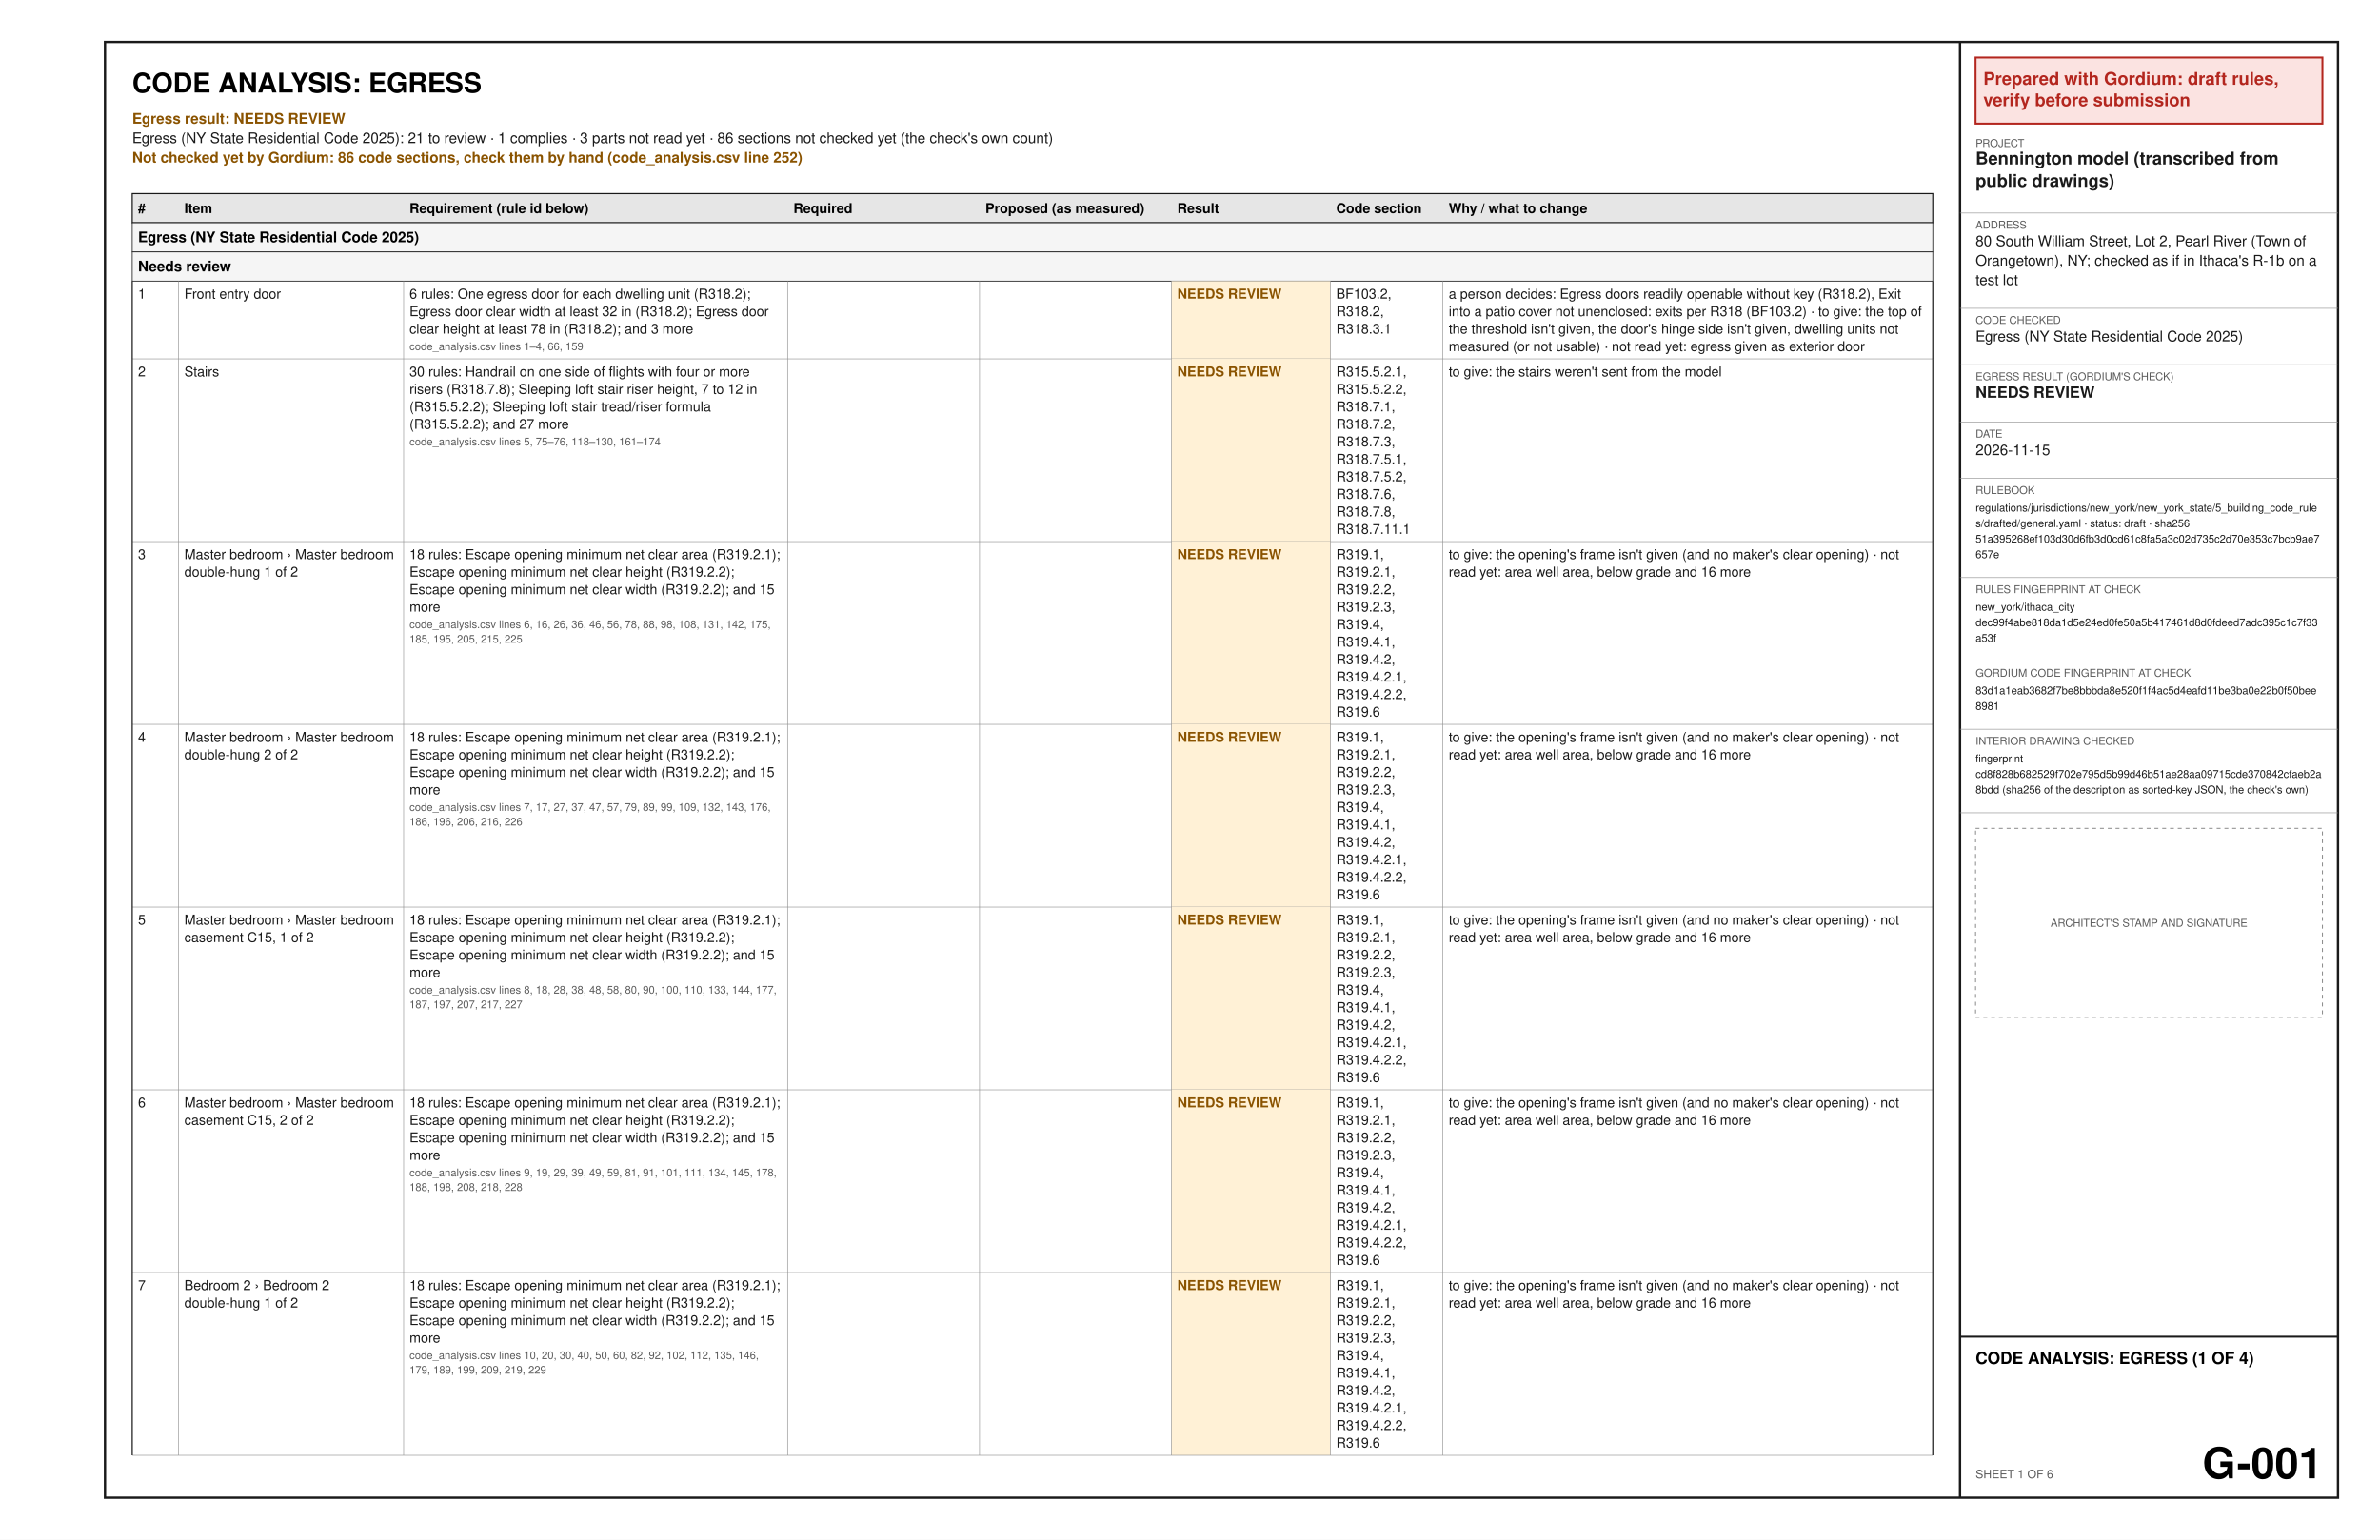
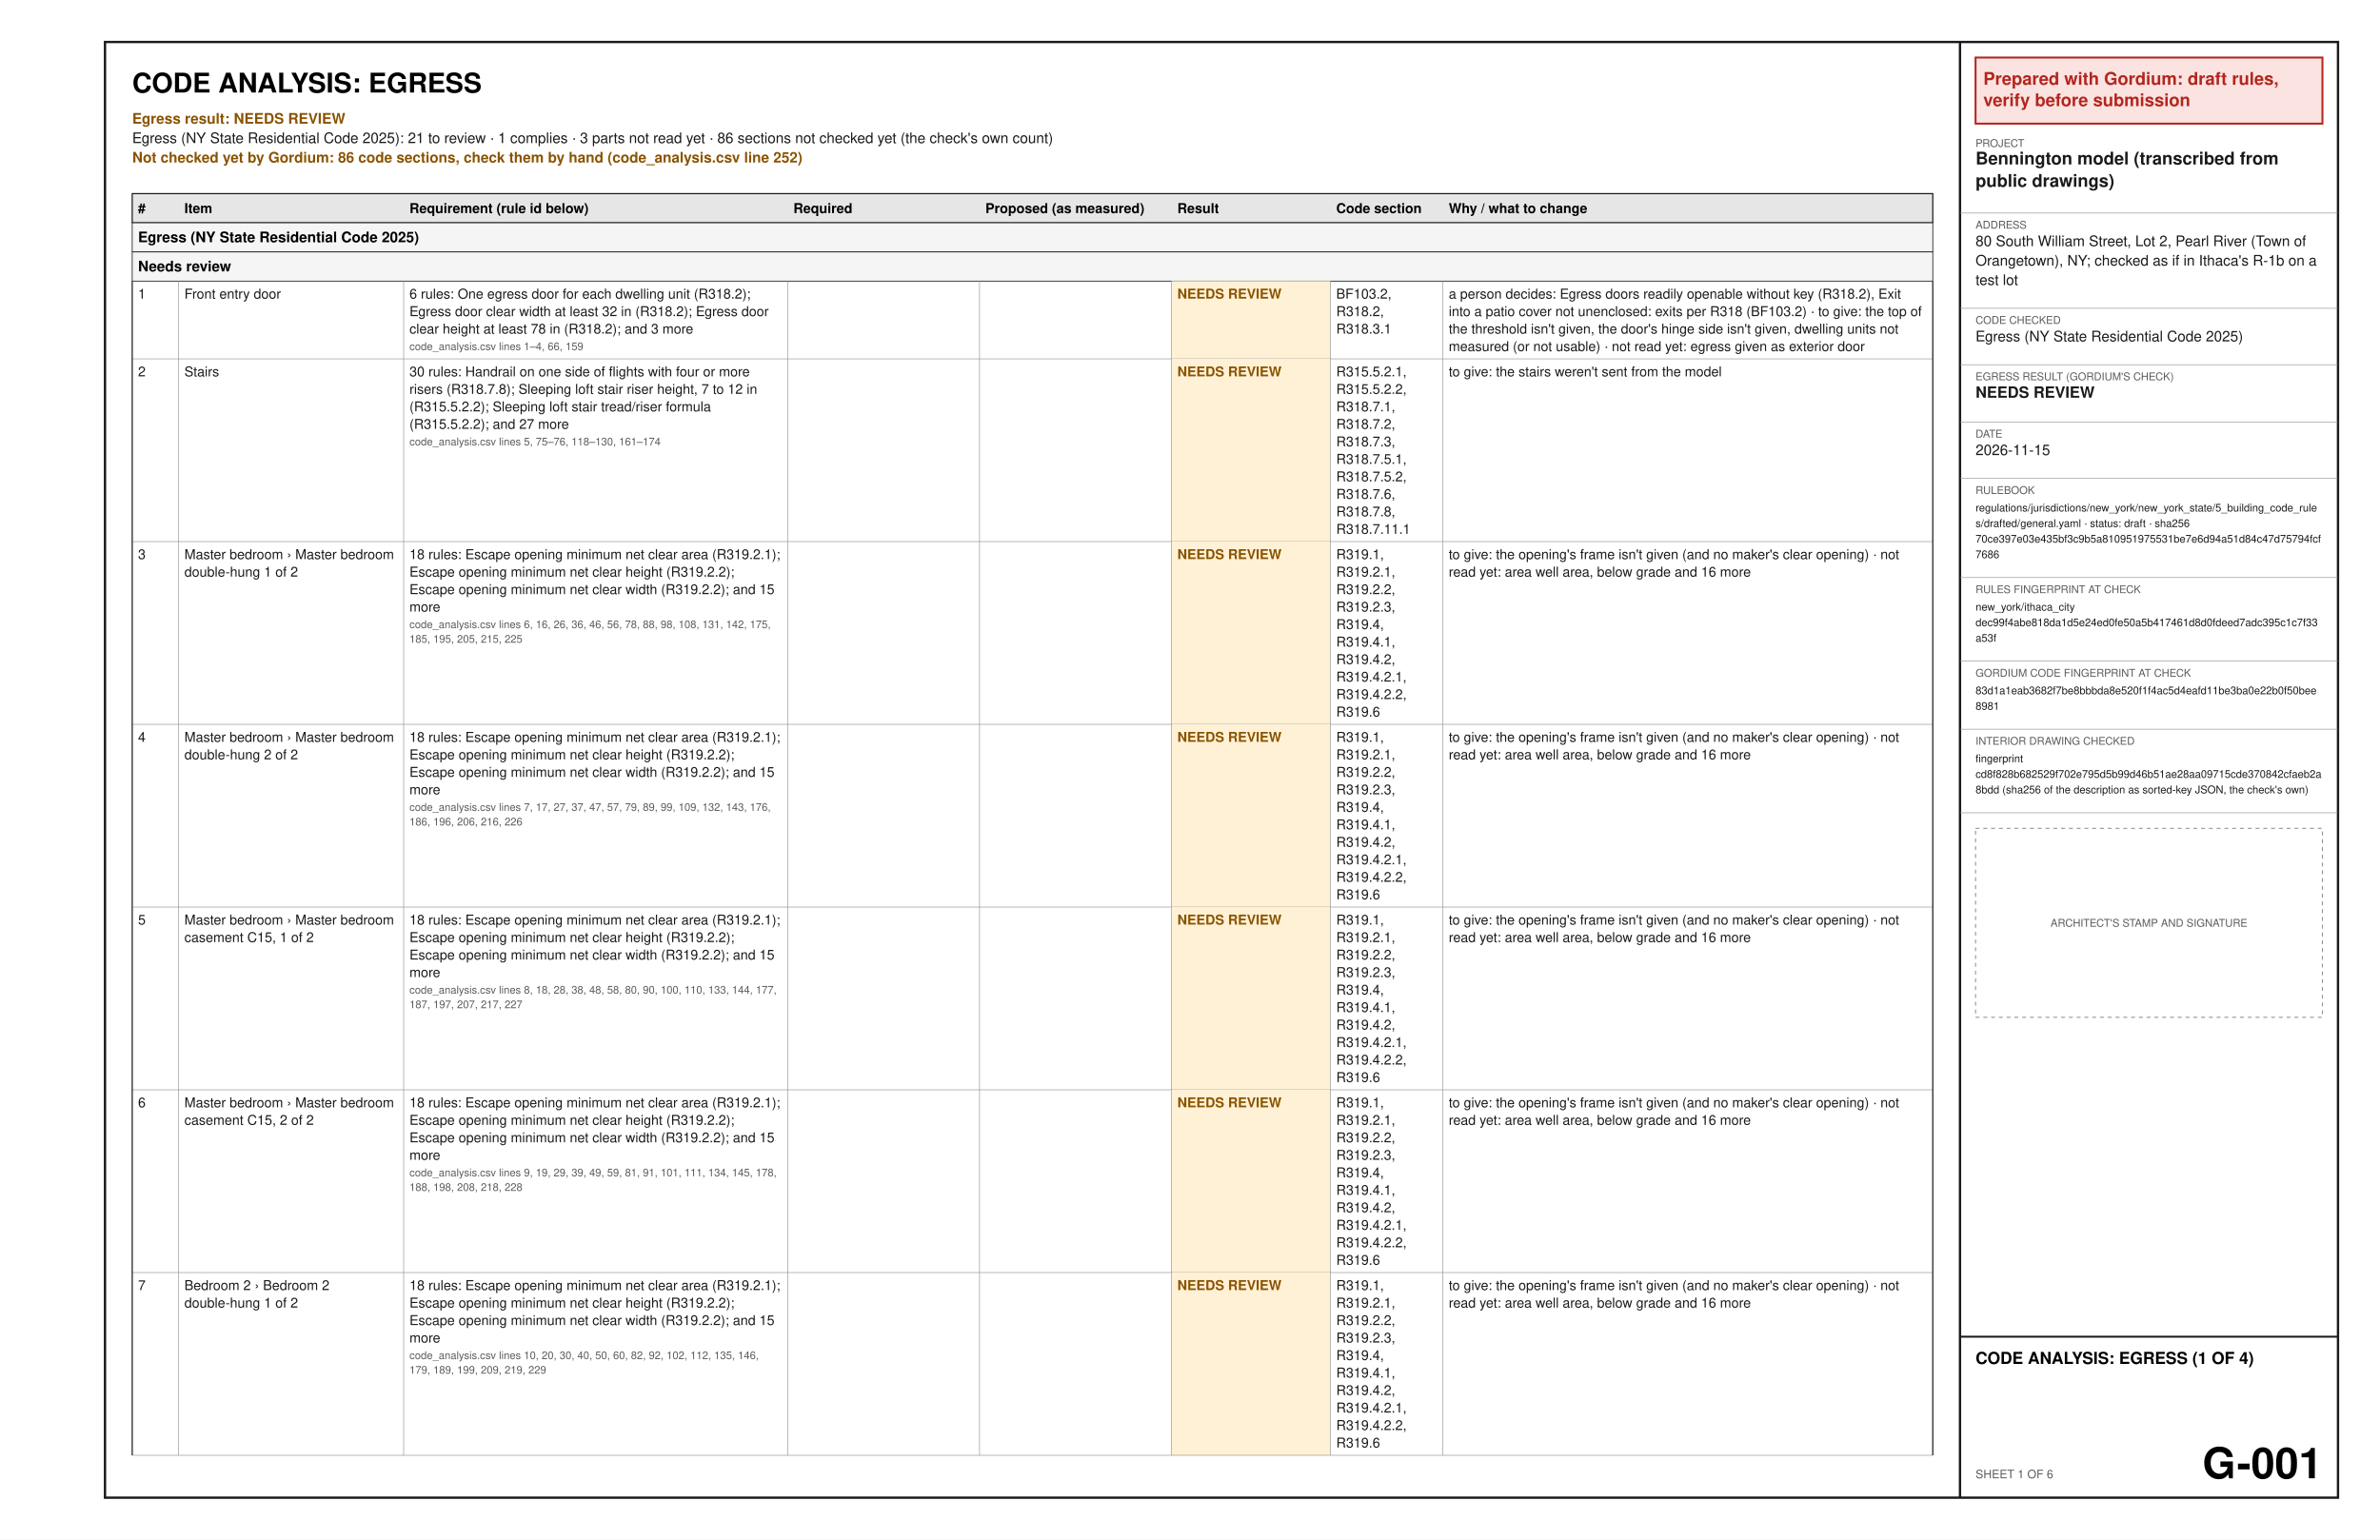
<svg xmlns="http://www.w3.org/2000/svg" width="17in" height="11in" viewBox="0 0 1224 792" font-family="Helvetica, Arial, sans-serif">
  <rect x="0" y="0" width="1224" height="792" fill="#ffffff" />
  <text x="68" y="47.6" font-size="14" font-weight="bold" text-anchor="start" fill="#000000" xml:space="preserve">CODE ANALYSIS: EGRESS</text>
  <text x="68" y="63.6" font-size="7.5" font-weight="bold" text-anchor="start" fill="#8a5300" xml:space="preserve">Egress result: NEEDS REVIEW</text>
  <text x="68" y="73.6" font-size="7.5" text-anchor="start" fill="#1a1a1a" xml:space="preserve">Egress (NY State Residential Code 2025): 21 to review · 1 complies · 3 parts not read yet · 86 sections not checked yet (the check's own count)</text>
  <text x="68" y="83.6" font-size="7.5" font-weight="bold" text-anchor="start" fill="#8a5300" xml:space="preserve">Not checked yet by Gordium: 86 code sections, check them by hand (code_analysis.csv line 252)</text>
  <polygon points="68,99.6 994,99.6 994,114.6 68,114.6" fill="#e6e6e6" stroke="#1a1a1a" stroke-width="0.6" />
  <text x="71" y="109.6" font-size="7" font-weight="bold" text-anchor="start" fill="#000000" xml:space="preserve">#</text>
  <text x="94.83" y="109.6" font-size="7" font-weight="bold" text-anchor="start" fill="#000000" xml:space="preserve">Item</text>
  <text x="210.58" y="109.6" font-size="7" font-weight="bold" text-anchor="start" fill="#000000" xml:space="preserve">Requirement (rule id below)</text>
  <text x="408.04" y="109.6" font-size="7" font-weight="bold" text-anchor="start" fill="#000000" xml:space="preserve">Required</text>
  <text x="506.76" y="109.6" font-size="7" font-weight="bold" text-anchor="start" fill="#000000" xml:space="preserve">Proposed (as measured)</text>
  <text x="605.49" y="109.6" font-size="7" font-weight="bold" text-anchor="start" fill="#000000" xml:space="preserve">Result</text>
  <text x="687.2" y="109.6" font-size="7" font-weight="bold" text-anchor="start" fill="#000000" xml:space="preserve">Code section</text>
  <text x="745.07" y="109.6" font-size="7" font-weight="bold" text-anchor="start" fill="#000000" xml:space="preserve">Why / what to change</text>
  <polygon points="68,114.6 994,114.6 994,129.6 68,129.6" fill="#f5f5f5" stroke="#1a1a1a" stroke-width="0.4" />
  <text x="71" y="124.6" font-size="7.5" font-weight="bold" text-anchor="start" fill="#000000" xml:space="preserve">Egress (NY State Residential Code 2025)</text>
  <polygon points="68,129.6 994,129.6 994,144.6 68,144.6" fill="#f5f5f5" stroke="#1a1a1a" stroke-width="0.4" />
  <text x="71" y="139.6" font-size="7.5" font-weight="bold" text-anchor="start" fill="#000000" xml:space="preserve">Needs review</text>
  <text x="71" y="153.6" font-size="7" text-anchor="start" fill="#1a1a1a" xml:space="preserve">1</text>
  <text x="94.83" y="153.6" font-size="7" text-anchor="start" fill="#1a1a1a" xml:space="preserve">Front entry door</text>
  <text x="210.58" y="153.6" font-size="7" text-anchor="start" fill="#1a1a1a" xml:space="preserve">6 rules: One egress door for each dwelling unit (R318.2);</text>
  <text x="210.58" y="162.6" font-size="7" text-anchor="start" fill="#1a1a1a" xml:space="preserve">Egress door clear width at least 32 in (R318.2); Egress door</text>
  <text x="210.58" y="171.6" font-size="7" text-anchor="start" fill="#1a1a1a" xml:space="preserve">clear height at least 78 in (R318.2); and 3 more</text>
  <text x="210.58" y="180.1" font-size="5.5" text-anchor="start" fill="#5a5a5a" xml:space="preserve">code_analysis.csv lines 1–4, 66, 159</text>
  <text x="408.04" y="153.6" font-size="7" text-anchor="start" fill="#1a1a1a" xml:space="preserve" />
  <text x="506.76" y="153.6" font-size="7" text-anchor="start" fill="#1a1a1a" xml:space="preserve" />
  <polygon points="602.49,144.6 684.2,144.6 684.2,184.6 602.49,184.6" fill="#fff1d6" />
  <text x="605.49" y="153.6" font-size="7" font-weight="bold" text-anchor="start" fill="#8a5300" xml:space="preserve">NEEDS REVIEW</text>
  <text x="687.2" y="153.6" font-size="7" text-anchor="start" fill="#1a1a1a" xml:space="preserve">BF103.2,</text>
  <text x="687.2" y="162.6" font-size="7" text-anchor="start" fill="#1a1a1a" xml:space="preserve">R318.2,</text>
  <text x="687.2" y="171.6" font-size="7" text-anchor="start" fill="#1a1a1a" xml:space="preserve">R318.3.1</text>
  <text x="745.07" y="153.6" font-size="7" text-anchor="start" fill="#1a1a1a" xml:space="preserve">a person decides: Egress doors readily openable without key (R318.2), Exit</text>
  <text x="745.07" y="162.6" font-size="7" text-anchor="start" fill="#1a1a1a" xml:space="preserve">into a patio cover not unenclosed: exits per R318 (BF103.2) · to give: the top of</text>
  <text x="745.07" y="171.6" font-size="7" text-anchor="start" fill="#1a1a1a" xml:space="preserve">the threshold isn't given, the door's hinge side isn't given, dwelling units not</text>
  <text x="745.07" y="180.6" font-size="7" text-anchor="start" fill="#1a1a1a" xml:space="preserve">measured (or not usable) · not read yet: egress given as exterior door</text>
  <line x1="68" y1="184.6" x2="994" y2="184.6" stroke="#8c8c8c" stroke-width="0.3" />
  <line x1="91.83" y1="144.6" x2="91.83" y2="184.6" stroke="#8c8c8c" stroke-width="0.3" />
  <line x1="207.58" y1="144.6" x2="207.58" y2="184.6" stroke="#8c8c8c" stroke-width="0.3" />
  <line x1="405.04" y1="144.6" x2="405.04" y2="184.6" stroke="#8c8c8c" stroke-width="0.3" />
  <line x1="503.76" y1="144.6" x2="503.76" y2="184.6" stroke="#8c8c8c" stroke-width="0.3" />
  <line x1="602.49" y1="144.6" x2="602.49" y2="184.6" stroke="#8c8c8c" stroke-width="0.3" />
  <line x1="684.2" y1="144.6" x2="684.2" y2="184.6" stroke="#8c8c8c" stroke-width="0.3" />
  <line x1="742.07" y1="144.6" x2="742.07" y2="184.6" stroke="#8c8c8c" stroke-width="0.3" />
  <line x1="68" y1="144.6" x2="68" y2="184.6" stroke="#1a1a1a" stroke-width="0.6" />
  <line x1="994" y1="144.6" x2="994" y2="184.6" stroke="#1a1a1a" stroke-width="0.6" />
  <text x="71" y="193.6" font-size="7" text-anchor="start" fill="#1a1a1a" xml:space="preserve">2</text>
  <text x="94.83" y="193.6" font-size="7" text-anchor="start" fill="#1a1a1a" xml:space="preserve">Stairs</text>
  <text x="210.58" y="193.6" font-size="7" text-anchor="start" fill="#1a1a1a" xml:space="preserve">30 rules: Handrail on one side of flights with four or more</text>
  <text x="210.58" y="202.6" font-size="7" text-anchor="start" fill="#1a1a1a" xml:space="preserve">risers (R318.7.8); Sleeping loft stair riser height, 7 to 12 in</text>
  <text x="210.58" y="211.6" font-size="7" text-anchor="start" fill="#1a1a1a" xml:space="preserve">(R315.5.2.2); Sleeping loft stair tread/riser formula</text>
  <text x="210.58" y="220.6" font-size="7" text-anchor="start" fill="#1a1a1a" xml:space="preserve">(R315.5.2.2); and 27 more</text>
  <text x="210.58" y="229.1" font-size="5.5" text-anchor="start" fill="#5a5a5a" xml:space="preserve">code_analysis.csv lines 5, 75–76, 118–130, 161–174</text>
  <text x="408.04" y="193.6" font-size="7" text-anchor="start" fill="#1a1a1a" xml:space="preserve" />
  <text x="506.76" y="193.6" font-size="7" text-anchor="start" fill="#1a1a1a" xml:space="preserve" />
  <polygon points="602.49,184.6 684.2,184.6 684.2,278.6 602.49,278.6" fill="#fff1d6" />
  <text x="605.49" y="193.6" font-size="7" font-weight="bold" text-anchor="start" fill="#8a5300" xml:space="preserve">NEEDS REVIEW</text>
  <text x="687.2" y="193.6" font-size="7" text-anchor="start" fill="#1a1a1a" xml:space="preserve">R315.5.2.1,</text>
  <text x="687.2" y="202.6" font-size="7" text-anchor="start" fill="#1a1a1a" xml:space="preserve">R315.5.2.2,</text>
  <text x="687.2" y="211.6" font-size="7" text-anchor="start" fill="#1a1a1a" xml:space="preserve">R318.7.1,</text>
  <text x="687.2" y="220.6" font-size="7" text-anchor="start" fill="#1a1a1a" xml:space="preserve">R318.7.2,</text>
  <text x="687.2" y="229.6" font-size="7" text-anchor="start" fill="#1a1a1a" xml:space="preserve">R318.7.3,</text>
  <text x="687.2" y="238.6" font-size="7" text-anchor="start" fill="#1a1a1a" xml:space="preserve">R318.7.5.1,</text>
  <text x="687.2" y="247.6" font-size="7" text-anchor="start" fill="#1a1a1a" xml:space="preserve">R318.7.5.2,</text>
  <text x="687.2" y="256.6" font-size="7" text-anchor="start" fill="#1a1a1a" xml:space="preserve">R318.7.6,</text>
  <text x="687.2" y="265.6" font-size="7" text-anchor="start" fill="#1a1a1a" xml:space="preserve">R318.7.8,</text>
  <text x="687.2" y="274.6" font-size="7" text-anchor="start" fill="#1a1a1a" xml:space="preserve">R318.7.11.1</text>
  <text x="745.07" y="193.6" font-size="7" text-anchor="start" fill="#1a1a1a" xml:space="preserve">to give: the stairs weren't sent from the model</text>
  <line x1="68" y1="278.6" x2="994" y2="278.6" stroke="#8c8c8c" stroke-width="0.3" />
  <line x1="91.83" y1="184.6" x2="91.83" y2="278.6" stroke="#8c8c8c" stroke-width="0.3" />
  <line x1="207.58" y1="184.6" x2="207.58" y2="278.6" stroke="#8c8c8c" stroke-width="0.3" />
  <line x1="405.04" y1="184.6" x2="405.04" y2="278.6" stroke="#8c8c8c" stroke-width="0.3" />
  <line x1="503.76" y1="184.6" x2="503.76" y2="278.6" stroke="#8c8c8c" stroke-width="0.3" />
  <line x1="602.49" y1="184.6" x2="602.49" y2="278.6" stroke="#8c8c8c" stroke-width="0.3" />
  <line x1="684.2" y1="184.6" x2="684.2" y2="278.6" stroke="#8c8c8c" stroke-width="0.3" />
  <line x1="742.07" y1="184.6" x2="742.07" y2="278.6" stroke="#8c8c8c" stroke-width="0.3" />
  <line x1="68" y1="184.6" x2="68" y2="278.6" stroke="#1a1a1a" stroke-width="0.6" />
  <line x1="994" y1="184.6" x2="994" y2="278.6" stroke="#1a1a1a" stroke-width="0.6" />
  <text x="71" y="287.6" font-size="7" text-anchor="start" fill="#1a1a1a" xml:space="preserve">3</text>
  <text x="94.83" y="287.6" font-size="7" text-anchor="start" fill="#1a1a1a" xml:space="preserve">Master bedroom › Master bedroom</text>
  <text x="94.83" y="296.6" font-size="7" text-anchor="start" fill="#1a1a1a" xml:space="preserve">double-hung 1 of 2</text>
  <text x="210.58" y="287.6" font-size="7" text-anchor="start" fill="#1a1a1a" xml:space="preserve">18 rules: Escape opening minimum net clear area (R319.2.1);</text>
  <text x="210.58" y="296.6" font-size="7" text-anchor="start" fill="#1a1a1a" xml:space="preserve">Escape opening minimum net clear height (R319.2.2);</text>
  <text x="210.58" y="305.6" font-size="7" text-anchor="start" fill="#1a1a1a" xml:space="preserve">Escape opening minimum net clear width (R319.2.2); and 15</text>
  <text x="210.58" y="314.6" font-size="7" text-anchor="start" fill="#1a1a1a" xml:space="preserve">more</text>
  <text x="210.58" y="323.1" font-size="5.5" text-anchor="start" fill="#5a5a5a" xml:space="preserve">code_analysis.csv lines 6, 16, 26, 36, 46, 56, 78, 88, 98, 108, 131, 142, 175,</text>
  <text x="210.58" y="330.6" font-size="5.5" text-anchor="start" fill="#5a5a5a" xml:space="preserve">185, 195, 205, 215, 225</text>
  <text x="408.04" y="287.6" font-size="7" text-anchor="start" fill="#1a1a1a" xml:space="preserve" />
  <text x="506.76" y="287.6" font-size="7" text-anchor="start" fill="#1a1a1a" xml:space="preserve" />
  <polygon points="602.49,278.6 684.2,278.6 684.2,372.6 602.49,372.6" fill="#fff1d6" />
  <text x="605.49" y="287.6" font-size="7" font-weight="bold" text-anchor="start" fill="#8a5300" xml:space="preserve">NEEDS REVIEW</text>
  <text x="687.2" y="287.6" font-size="7" text-anchor="start" fill="#1a1a1a" xml:space="preserve">R319.1,</text>
  <text x="687.2" y="296.6" font-size="7" text-anchor="start" fill="#1a1a1a" xml:space="preserve">R319.2.1,</text>
  <text x="687.2" y="305.6" font-size="7" text-anchor="start" fill="#1a1a1a" xml:space="preserve">R319.2.2,</text>
  <text x="687.2" y="314.6" font-size="7" text-anchor="start" fill="#1a1a1a" xml:space="preserve">R319.2.3,</text>
  <text x="687.2" y="323.6" font-size="7" text-anchor="start" fill="#1a1a1a" xml:space="preserve">R319.4,</text>
  <text x="687.2" y="332.6" font-size="7" text-anchor="start" fill="#1a1a1a" xml:space="preserve">R319.4.1,</text>
  <text x="687.2" y="341.6" font-size="7" text-anchor="start" fill="#1a1a1a" xml:space="preserve">R319.4.2,</text>
  <text x="687.2" y="350.6" font-size="7" text-anchor="start" fill="#1a1a1a" xml:space="preserve">R319.4.2.1,</text>
  <text x="687.2" y="359.6" font-size="7" text-anchor="start" fill="#1a1a1a" xml:space="preserve">R319.4.2.2,</text>
  <text x="687.2" y="368.6" font-size="7" text-anchor="start" fill="#1a1a1a" xml:space="preserve">R319.6</text>
  <text x="745.07" y="287.6" font-size="7" text-anchor="start" fill="#1a1a1a" xml:space="preserve">to give: the opening's frame isn't given (and no maker's clear opening) · not</text>
  <text x="745.07" y="296.6" font-size="7" text-anchor="start" fill="#1a1a1a" xml:space="preserve">read yet: area well area, below grade and 16 more</text>
  <line x1="68" y1="372.6" x2="994" y2="372.6" stroke="#8c8c8c" stroke-width="0.3" />
  <line x1="91.83" y1="278.6" x2="91.83" y2="372.6" stroke="#8c8c8c" stroke-width="0.3" />
  <line x1="207.58" y1="278.6" x2="207.58" y2="372.6" stroke="#8c8c8c" stroke-width="0.3" />
  <line x1="405.04" y1="278.6" x2="405.04" y2="372.6" stroke="#8c8c8c" stroke-width="0.3" />
  <line x1="503.76" y1="278.6" x2="503.76" y2="372.6" stroke="#8c8c8c" stroke-width="0.3" />
  <line x1="602.49" y1="278.6" x2="602.49" y2="372.6" stroke="#8c8c8c" stroke-width="0.3" />
  <line x1="684.2" y1="278.6" x2="684.2" y2="372.6" stroke="#8c8c8c" stroke-width="0.3" />
  <line x1="742.07" y1="278.6" x2="742.07" y2="372.6" stroke="#8c8c8c" stroke-width="0.3" />
  <line x1="68" y1="278.6" x2="68" y2="372.6" stroke="#1a1a1a" stroke-width="0.6" />
  <line x1="994" y1="278.6" x2="994" y2="372.6" stroke="#1a1a1a" stroke-width="0.6" />
  <text x="71" y="381.6" font-size="7" text-anchor="start" fill="#1a1a1a" xml:space="preserve">4</text>
  <text x="94.83" y="381.6" font-size="7" text-anchor="start" fill="#1a1a1a" xml:space="preserve">Master bedroom › Master bedroom</text>
  <text x="94.83" y="390.6" font-size="7" text-anchor="start" fill="#1a1a1a" xml:space="preserve">double-hung 2 of 2</text>
  <text x="210.58" y="381.6" font-size="7" text-anchor="start" fill="#1a1a1a" xml:space="preserve">18 rules: Escape opening minimum net clear area (R319.2.1);</text>
  <text x="210.58" y="390.6" font-size="7" text-anchor="start" fill="#1a1a1a" xml:space="preserve">Escape opening minimum net clear height (R319.2.2);</text>
  <text x="210.58" y="399.6" font-size="7" text-anchor="start" fill="#1a1a1a" xml:space="preserve">Escape opening minimum net clear width (R319.2.2); and 15</text>
  <text x="210.58" y="408.6" font-size="7" text-anchor="start" fill="#1a1a1a" xml:space="preserve">more</text>
  <text x="210.58" y="417.1" font-size="5.5" text-anchor="start" fill="#5a5a5a" xml:space="preserve">code_analysis.csv lines 7, 17, 27, 37, 47, 57, 79, 89, 99, 109, 132, 143, 176,</text>
  <text x="210.58" y="424.6" font-size="5.5" text-anchor="start" fill="#5a5a5a" xml:space="preserve">186, 196, 206, 216, 226</text>
  <text x="408.04" y="381.6" font-size="7" text-anchor="start" fill="#1a1a1a" xml:space="preserve" />
  <text x="506.76" y="381.6" font-size="7" text-anchor="start" fill="#1a1a1a" xml:space="preserve" />
  <polygon points="602.49,372.6 684.2,372.6 684.2,466.6 602.49,466.6" fill="#fff1d6" />
  <text x="605.49" y="381.6" font-size="7" font-weight="bold" text-anchor="start" fill="#8a5300" xml:space="preserve">NEEDS REVIEW</text>
  <text x="687.2" y="381.6" font-size="7" text-anchor="start" fill="#1a1a1a" xml:space="preserve">R319.1,</text>
  <text x="687.2" y="390.6" font-size="7" text-anchor="start" fill="#1a1a1a" xml:space="preserve">R319.2.1,</text>
  <text x="687.2" y="399.6" font-size="7" text-anchor="start" fill="#1a1a1a" xml:space="preserve">R319.2.2,</text>
  <text x="687.2" y="408.6" font-size="7" text-anchor="start" fill="#1a1a1a" xml:space="preserve">R319.2.3,</text>
  <text x="687.2" y="417.6" font-size="7" text-anchor="start" fill="#1a1a1a" xml:space="preserve">R319.4,</text>
  <text x="687.2" y="426.6" font-size="7" text-anchor="start" fill="#1a1a1a" xml:space="preserve">R319.4.1,</text>
  <text x="687.2" y="435.6" font-size="7" text-anchor="start" fill="#1a1a1a" xml:space="preserve">R319.4.2,</text>
  <text x="687.2" y="444.6" font-size="7" text-anchor="start" fill="#1a1a1a" xml:space="preserve">R319.4.2.1,</text>
  <text x="687.2" y="453.6" font-size="7" text-anchor="start" fill="#1a1a1a" xml:space="preserve">R319.4.2.2,</text>
  <text x="687.2" y="462.6" font-size="7" text-anchor="start" fill="#1a1a1a" xml:space="preserve">R319.6</text>
  <text x="745.07" y="381.6" font-size="7" text-anchor="start" fill="#1a1a1a" xml:space="preserve">to give: the opening's frame isn't given (and no maker's clear opening) · not</text>
  <text x="745.07" y="390.6" font-size="7" text-anchor="start" fill="#1a1a1a" xml:space="preserve">read yet: area well area, below grade and 16 more</text>
  <line x1="68" y1="466.6" x2="994" y2="466.6" stroke="#8c8c8c" stroke-width="0.3" />
  <line x1="91.83" y1="372.6" x2="91.83" y2="466.6" stroke="#8c8c8c" stroke-width="0.3" />
  <line x1="207.58" y1="372.6" x2="207.58" y2="466.6" stroke="#8c8c8c" stroke-width="0.3" />
  <line x1="405.04" y1="372.6" x2="405.04" y2="466.6" stroke="#8c8c8c" stroke-width="0.3" />
  <line x1="503.76" y1="372.6" x2="503.76" y2="466.6" stroke="#8c8c8c" stroke-width="0.3" />
  <line x1="602.49" y1="372.6" x2="602.49" y2="466.6" stroke="#8c8c8c" stroke-width="0.3" />
  <line x1="684.2" y1="372.6" x2="684.2" y2="466.6" stroke="#8c8c8c" stroke-width="0.3" />
  <line x1="742.07" y1="372.6" x2="742.07" y2="466.6" stroke="#8c8c8c" stroke-width="0.3" />
  <line x1="68" y1="372.6" x2="68" y2="466.6" stroke="#1a1a1a" stroke-width="0.6" />
  <line x1="994" y1="372.6" x2="994" y2="466.6" stroke="#1a1a1a" stroke-width="0.6" />
  <text x="71" y="475.6" font-size="7" text-anchor="start" fill="#1a1a1a" xml:space="preserve">5</text>
  <text x="94.83" y="475.6" font-size="7" text-anchor="start" fill="#1a1a1a" xml:space="preserve">Master bedroom › Master bedroom</text>
  <text x="94.83" y="484.6" font-size="7" text-anchor="start" fill="#1a1a1a" xml:space="preserve">casement C15, 1 of 2</text>
  <text x="210.58" y="475.6" font-size="7" text-anchor="start" fill="#1a1a1a" xml:space="preserve">18 rules: Escape opening minimum net clear area (R319.2.1);</text>
  <text x="210.58" y="484.6" font-size="7" text-anchor="start" fill="#1a1a1a" xml:space="preserve">Escape opening minimum net clear height (R319.2.2);</text>
  <text x="210.58" y="493.6" font-size="7" text-anchor="start" fill="#1a1a1a" xml:space="preserve">Escape opening minimum net clear width (R319.2.2); and 15</text>
  <text x="210.58" y="502.6" font-size="7" text-anchor="start" fill="#1a1a1a" xml:space="preserve">more</text>
  <text x="210.58" y="511.1" font-size="5.5" text-anchor="start" fill="#5a5a5a" xml:space="preserve">code_analysis.csv lines 8, 18, 28, 38, 48, 58, 80, 90, 100, 110, 133, 144, 177,</text>
  <text x="210.58" y="518.6" font-size="5.5" text-anchor="start" fill="#5a5a5a" xml:space="preserve">187, 197, 207, 217, 227</text>
  <text x="408.04" y="475.6" font-size="7" text-anchor="start" fill="#1a1a1a" xml:space="preserve" />
  <text x="506.76" y="475.6" font-size="7" text-anchor="start" fill="#1a1a1a" xml:space="preserve" />
  <polygon points="602.49,466.6 684.2,466.6 684.2,560.6 602.49,560.6" fill="#fff1d6" />
  <text x="605.49" y="475.6" font-size="7" font-weight="bold" text-anchor="start" fill="#8a5300" xml:space="preserve">NEEDS REVIEW</text>
  <text x="687.2" y="475.6" font-size="7" text-anchor="start" fill="#1a1a1a" xml:space="preserve">R319.1,</text>
  <text x="687.2" y="484.6" font-size="7" text-anchor="start" fill="#1a1a1a" xml:space="preserve">R319.2.1,</text>
  <text x="687.2" y="493.6" font-size="7" text-anchor="start" fill="#1a1a1a" xml:space="preserve">R319.2.2,</text>
  <text x="687.2" y="502.6" font-size="7" text-anchor="start" fill="#1a1a1a" xml:space="preserve">R319.2.3,</text>
  <text x="687.2" y="511.6" font-size="7" text-anchor="start" fill="#1a1a1a" xml:space="preserve">R319.4,</text>
  <text x="687.2" y="520.6" font-size="7" text-anchor="start" fill="#1a1a1a" xml:space="preserve">R319.4.1,</text>
  <text x="687.2" y="529.6" font-size="7" text-anchor="start" fill="#1a1a1a" xml:space="preserve">R319.4.2,</text>
  <text x="687.2" y="538.6" font-size="7" text-anchor="start" fill="#1a1a1a" xml:space="preserve">R319.4.2.1,</text>
  <text x="687.2" y="547.6" font-size="7" text-anchor="start" fill="#1a1a1a" xml:space="preserve">R319.4.2.2,</text>
  <text x="687.2" y="556.6" font-size="7" text-anchor="start" fill="#1a1a1a" xml:space="preserve">R319.6</text>
  <text x="745.07" y="475.6" font-size="7" text-anchor="start" fill="#1a1a1a" xml:space="preserve">to give: the opening's frame isn't given (and no maker's clear opening) · not</text>
  <text x="745.07" y="484.6" font-size="7" text-anchor="start" fill="#1a1a1a" xml:space="preserve">read yet: area well area, below grade and 16 more</text>
  <line x1="68" y1="560.6" x2="994" y2="560.6" stroke="#8c8c8c" stroke-width="0.3" />
  <line x1="91.83" y1="466.6" x2="91.83" y2="560.6" stroke="#8c8c8c" stroke-width="0.3" />
  <line x1="207.58" y1="466.6" x2="207.58" y2="560.6" stroke="#8c8c8c" stroke-width="0.3" />
  <line x1="405.04" y1="466.6" x2="405.04" y2="560.6" stroke="#8c8c8c" stroke-width="0.3" />
  <line x1="503.76" y1="466.6" x2="503.76" y2="560.6" stroke="#8c8c8c" stroke-width="0.3" />
  <line x1="602.49" y1="466.6" x2="602.49" y2="560.6" stroke="#8c8c8c" stroke-width="0.3" />
  <line x1="684.2" y1="466.6" x2="684.2" y2="560.6" stroke="#8c8c8c" stroke-width="0.3" />
  <line x1="742.07" y1="466.6" x2="742.07" y2="560.6" stroke="#8c8c8c" stroke-width="0.3" />
  <line x1="68" y1="466.6" x2="68" y2="560.6" stroke="#1a1a1a" stroke-width="0.6" />
  <line x1="994" y1="466.6" x2="994" y2="560.6" stroke="#1a1a1a" stroke-width="0.6" />
  <text x="71" y="569.6" font-size="7" text-anchor="start" fill="#1a1a1a" xml:space="preserve">6</text>
  <text x="94.83" y="569.6" font-size="7" text-anchor="start" fill="#1a1a1a" xml:space="preserve">Master bedroom › Master bedroom</text>
  <text x="94.83" y="578.6" font-size="7" text-anchor="start" fill="#1a1a1a" xml:space="preserve">casement C15, 2 of 2</text>
  <text x="210.58" y="569.6" font-size="7" text-anchor="start" fill="#1a1a1a" xml:space="preserve">18 rules: Escape opening minimum net clear area (R319.2.1);</text>
  <text x="210.58" y="578.6" font-size="7" text-anchor="start" fill="#1a1a1a" xml:space="preserve">Escape opening minimum net clear height (R319.2.2);</text>
  <text x="210.58" y="587.6" font-size="7" text-anchor="start" fill="#1a1a1a" xml:space="preserve">Escape opening minimum net clear width (R319.2.2); and 15</text>
  <text x="210.58" y="596.6" font-size="7" text-anchor="start" fill="#1a1a1a" xml:space="preserve">more</text>
  <text x="210.58" y="605.1" font-size="5.5" text-anchor="start" fill="#5a5a5a" xml:space="preserve">code_analysis.csv lines 9, 19, 29, 39, 49, 59, 81, 91, 101, 111, 134, 145, 178,</text>
  <text x="210.58" y="612.6" font-size="5.5" text-anchor="start" fill="#5a5a5a" xml:space="preserve">188, 198, 208, 218, 228</text>
  <text x="408.04" y="569.6" font-size="7" text-anchor="start" fill="#1a1a1a" xml:space="preserve" />
  <text x="506.76" y="569.6" font-size="7" text-anchor="start" fill="#1a1a1a" xml:space="preserve" />
  <polygon points="602.49,560.6 684.2,560.6 684.2,654.6 602.49,654.6" fill="#fff1d6" />
  <text x="605.49" y="569.6" font-size="7" font-weight="bold" text-anchor="start" fill="#8a5300" xml:space="preserve">NEEDS REVIEW</text>
  <text x="687.2" y="569.6" font-size="7" text-anchor="start" fill="#1a1a1a" xml:space="preserve">R319.1,</text>
  <text x="687.2" y="578.6" font-size="7" text-anchor="start" fill="#1a1a1a" xml:space="preserve">R319.2.1,</text>
  <text x="687.2" y="587.6" font-size="7" text-anchor="start" fill="#1a1a1a" xml:space="preserve">R319.2.2,</text>
  <text x="687.2" y="596.6" font-size="7" text-anchor="start" fill="#1a1a1a" xml:space="preserve">R319.2.3,</text>
  <text x="687.2" y="605.6" font-size="7" text-anchor="start" fill="#1a1a1a" xml:space="preserve">R319.4,</text>
  <text x="687.2" y="614.6" font-size="7" text-anchor="start" fill="#1a1a1a" xml:space="preserve">R319.4.1,</text>
  <text x="687.2" y="623.6" font-size="7" text-anchor="start" fill="#1a1a1a" xml:space="preserve">R319.4.2,</text>
  <text x="687.2" y="632.6" font-size="7" text-anchor="start" fill="#1a1a1a" xml:space="preserve">R319.4.2.1,</text>
  <text x="687.2" y="641.6" font-size="7" text-anchor="start" fill="#1a1a1a" xml:space="preserve">R319.4.2.2,</text>
  <text x="687.2" y="650.6" font-size="7" text-anchor="start" fill="#1a1a1a" xml:space="preserve">R319.6</text>
  <text x="745.07" y="569.6" font-size="7" text-anchor="start" fill="#1a1a1a" xml:space="preserve">to give: the opening's frame isn't given (and no maker's clear opening) · not</text>
  <text x="745.07" y="578.6" font-size="7" text-anchor="start" fill="#1a1a1a" xml:space="preserve">read yet: area well area, below grade and 16 more</text>
  <line x1="68" y1="654.6" x2="994" y2="654.6" stroke="#8c8c8c" stroke-width="0.3" />
  <line x1="91.83" y1="560.6" x2="91.83" y2="654.6" stroke="#8c8c8c" stroke-width="0.3" />
  <line x1="207.58" y1="560.6" x2="207.58" y2="654.6" stroke="#8c8c8c" stroke-width="0.3" />
  <line x1="405.04" y1="560.6" x2="405.04" y2="654.6" stroke="#8c8c8c" stroke-width="0.3" />
  <line x1="503.76" y1="560.6" x2="503.76" y2="654.6" stroke="#8c8c8c" stroke-width="0.3" />
  <line x1="602.49" y1="560.6" x2="602.49" y2="654.6" stroke="#8c8c8c" stroke-width="0.3" />
  <line x1="684.2" y1="560.6" x2="684.2" y2="654.6" stroke="#8c8c8c" stroke-width="0.3" />
  <line x1="742.07" y1="560.6" x2="742.07" y2="654.6" stroke="#8c8c8c" stroke-width="0.3" />
  <line x1="68" y1="560.6" x2="68" y2="654.6" stroke="#1a1a1a" stroke-width="0.6" />
  <line x1="994" y1="560.6" x2="994" y2="654.6" stroke="#1a1a1a" stroke-width="0.6" />
  <text x="71" y="663.6" font-size="7" text-anchor="start" fill="#1a1a1a" xml:space="preserve">7</text>
  <text x="94.83" y="663.6" font-size="7" text-anchor="start" fill="#1a1a1a" xml:space="preserve">Bedroom 2 › Bedroom 2</text>
  <text x="94.83" y="672.6" font-size="7" text-anchor="start" fill="#1a1a1a" xml:space="preserve">double-hung 1 of 2</text>
  <text x="210.58" y="663.6" font-size="7" text-anchor="start" fill="#1a1a1a" xml:space="preserve">18 rules: Escape opening minimum net clear area (R319.2.1);</text>
  <text x="210.58" y="672.6" font-size="7" text-anchor="start" fill="#1a1a1a" xml:space="preserve">Escape opening minimum net clear height (R319.2.2);</text>
  <text x="210.58" y="681.6" font-size="7" text-anchor="start" fill="#1a1a1a" xml:space="preserve">Escape opening minimum net clear width (R319.2.2); and 15</text>
  <text x="210.58" y="690.6" font-size="7" text-anchor="start" fill="#1a1a1a" xml:space="preserve">more</text>
  <text x="210.58" y="699.1" font-size="5.5" text-anchor="start" fill="#5a5a5a" xml:space="preserve">code_analysis.csv lines 10, 20, 30, 40, 50, 60, 82, 92, 102, 112, 135, 146,</text>
  <text x="210.58" y="706.6" font-size="5.5" text-anchor="start" fill="#5a5a5a" xml:space="preserve">179, 189, 199, 209, 219, 229</text>
  <text x="408.04" y="663.6" font-size="7" text-anchor="start" fill="#1a1a1a" xml:space="preserve" />
  <text x="506.76" y="663.6" font-size="7" text-anchor="start" fill="#1a1a1a" xml:space="preserve" />
  <polygon points="602.49,654.6 684.2,654.6 684.2,748.6 602.49,748.6" fill="#fff1d6" />
  <text x="605.49" y="663.6" font-size="7" font-weight="bold" text-anchor="start" fill="#8a5300" xml:space="preserve">NEEDS REVIEW</text>
  <text x="687.2" y="663.6" font-size="7" text-anchor="start" fill="#1a1a1a" xml:space="preserve">R319.1,</text>
  <text x="687.2" y="672.6" font-size="7" text-anchor="start" fill="#1a1a1a" xml:space="preserve">R319.2.1,</text>
  <text x="687.2" y="681.6" font-size="7" text-anchor="start" fill="#1a1a1a" xml:space="preserve">R319.2.2,</text>
  <text x="687.2" y="690.6" font-size="7" text-anchor="start" fill="#1a1a1a" xml:space="preserve">R319.2.3,</text>
  <text x="687.2" y="699.6" font-size="7" text-anchor="start" fill="#1a1a1a" xml:space="preserve">R319.4,</text>
  <text x="687.2" y="708.6" font-size="7" text-anchor="start" fill="#1a1a1a" xml:space="preserve">R319.4.1,</text>
  <text x="687.2" y="717.6" font-size="7" text-anchor="start" fill="#1a1a1a" xml:space="preserve">R319.4.2,</text>
  <text x="687.2" y="726.6" font-size="7" text-anchor="start" fill="#1a1a1a" xml:space="preserve">R319.4.2.1,</text>
  <text x="687.2" y="735.6" font-size="7" text-anchor="start" fill="#1a1a1a" xml:space="preserve">R319.4.2.2,</text>
  <text x="687.2" y="744.6" font-size="7" text-anchor="start" fill="#1a1a1a" xml:space="preserve">R319.6</text>
  <text x="745.07" y="663.6" font-size="7" text-anchor="start" fill="#1a1a1a" xml:space="preserve">to give: the opening's frame isn't given (and no maker's clear opening) · not</text>
  <text x="745.07" y="672.6" font-size="7" text-anchor="start" fill="#1a1a1a" xml:space="preserve">read yet: area well area, below grade and 16 more</text>
  <line x1="68" y1="748.6" x2="994" y2="748.6" stroke="#8c8c8c" stroke-width="0.3" />
  <line x1="91.83" y1="654.6" x2="91.83" y2="748.6" stroke="#8c8c8c" stroke-width="0.3" />
  <line x1="207.58" y1="654.6" x2="207.58" y2="748.6" stroke="#8c8c8c" stroke-width="0.3" />
  <line x1="405.04" y1="654.6" x2="405.04" y2="748.6" stroke="#8c8c8c" stroke-width="0.3" />
  <line x1="503.76" y1="654.6" x2="503.76" y2="748.6" stroke="#8c8c8c" stroke-width="0.3" />
  <line x1="602.49" y1="654.6" x2="602.49" y2="748.6" stroke="#8c8c8c" stroke-width="0.3" />
  <line x1="684.2" y1="654.6" x2="684.2" y2="748.6" stroke="#8c8c8c" stroke-width="0.3" />
  <line x1="742.07" y1="654.6" x2="742.07" y2="748.6" stroke="#8c8c8c" stroke-width="0.3" />
  <line x1="68" y1="654.6" x2="68" y2="748.6" stroke="#1a1a1a" stroke-width="0.6" />
  <line x1="994" y1="654.6" x2="994" y2="748.6" stroke="#1a1a1a" stroke-width="0.6" />
  <polygon points="54,21.6 1202.4,21.6 1202.4,770.4 54,770.4" fill="none" stroke="#1a1a1a" stroke-width="1.2" />
  <line x1="1008" y1="21.6" x2="1008" y2="770.4" stroke="#1a1a1a" stroke-width="1.2" />
  <polygon points="1016,29.6 1194.4,29.6 1194.4,63.6 1016,63.6" fill="#fbe3e1" stroke="#b3261e" stroke-width="1" />
  <text x="1020" y="43.6" font-size="9" font-weight="bold" text-anchor="start" fill="#b3261e" xml:space="preserve">Prepared with Gordium: draft rules,</text>
  <text x="1020" y="54.6" font-size="9" font-weight="bold" text-anchor="start" fill="#b3261e" xml:space="preserve">verify before submission</text>
  <text x="1016" y="75.6" font-size="5.5" text-anchor="start" fill="#5a5a5a" xml:space="preserve">PROJECT</text>
  <text x="1016" y="84.6" font-size="9" font-weight="bold" text-anchor="start" fill="#1a1a1a" xml:space="preserve">Bennington model (transcribed from</text>
  <text x="1016" y="96.1" font-size="9" font-weight="bold" text-anchor="start" fill="#1a1a1a" xml:space="preserve">public drawings)</text>
  <line x1="1008" y1="109.6" x2="1202.4" y2="109.6" stroke="#8c8c8c" stroke-width="0.3" />
  <text x="1016" y="117.6" font-size="5.5" text-anchor="start" fill="#5a5a5a" xml:space="preserve">ADDRESS</text>
  <text x="1016" y="126.6" font-size="7.5" text-anchor="start" fill="#1a1a1a" xml:space="preserve">80 South William Street, Lot 2, Pearl River (Town of</text>
  <text x="1016" y="136.6" font-size="7.5" text-anchor="start" fill="#1a1a1a" xml:space="preserve">Orangetown), NY; checked as if in Ithaca's R-1b on a</text>
  <text x="1016" y="146.6" font-size="7.5" text-anchor="start" fill="#1a1a1a" xml:space="preserve">test lot</text>
  <line x1="1008" y1="158.6" x2="1202.4" y2="158.6" stroke="#8c8c8c" stroke-width="0.3" />
  <text x="1016" y="166.6" font-size="5.5" text-anchor="start" fill="#5a5a5a" xml:space="preserve">CODE CHECKED</text>
  <text x="1016" y="175.6" font-size="7.5" text-anchor="start" fill="#1a1a1a" xml:space="preserve">Egress (NY State Residential Code 2025)</text>
  <line x1="1008" y1="187.6" x2="1202.4" y2="187.6" stroke="#8c8c8c" stroke-width="0.3" />
  <text x="1016" y="195.6" font-size="5.5" text-anchor="start" fill="#5a5a5a" xml:space="preserve">EGRESS RESULT (GORDIUM'S CHECK)</text>
  <text x="1016" y="204.6" font-size="8" font-weight="bold" text-anchor="start" fill="#1a1a1a" xml:space="preserve">NEEDS REVIEW</text>
  <line x1="1008" y1="217.1" x2="1202.4" y2="217.1" stroke="#8c8c8c" stroke-width="0.3" />
  <text x="1016" y="225.1" font-size="5.5" text-anchor="start" fill="#5a5a5a" xml:space="preserve">DATE</text>
  <text x="1016" y="234.1" font-size="7.5" text-anchor="start" fill="#1a1a1a" xml:space="preserve">2026-11-15</text>
  <line x1="1008" y1="246.1" x2="1202.4" y2="246.1" stroke="#8c8c8c" stroke-width="0.3" />
  <text x="1016" y="254.1" font-size="5.5" text-anchor="start" fill="#5a5a5a" xml:space="preserve">RULEBOOK</text>
  <text x="1016" y="263.1" font-size="5.5" text-anchor="start" fill="#1a1a1a" xml:space="preserve">regulations/jurisdictions/new_york/new_york_state/5_building_code_rule</text>
  <text x="1016" y="271.1" font-size="5.5" text-anchor="start" fill="#1a1a1a" xml:space="preserve">s/drafted/general.yaml · status: draft · sha256</text>
-   <text x="1016" y="279.1" font-size="5.5" text-anchor="start" fill="#1a1a1a" xml:space="preserve">51a395268ef103d30d6fb3d0cd61c8fa5a3c02d735c2d70e353c7bcb9ae7</text>
-   <text x="1016" y="287.1" font-size="5.5" text-anchor="start" fill="#1a1a1a" xml:space="preserve">657e</text>
+   <text x="1016" y="279.1" font-size="5.5" text-anchor="start" fill="#1a1a1a" xml:space="preserve">70ce397e03e435bf3c9b5a810951975531be7e6d94a51d84c47d75794fcf</text>
+   <text x="1016" y="287.1" font-size="5.5" text-anchor="start" fill="#1a1a1a" xml:space="preserve">7686</text>
  <line x1="1008" y1="297.1" x2="1202.4" y2="297.1" stroke="#8c8c8c" stroke-width="0.3" />
  <text x="1016" y="305.1" font-size="5.5" text-anchor="start" fill="#5a5a5a" xml:space="preserve">RULES FINGERPRINT AT CHECK</text>
  <text x="1016" y="314.1" font-size="5.5" text-anchor="start" fill="#1a1a1a" xml:space="preserve">new_york/ithaca_city</text>
  <text x="1016" y="322.1" font-size="5.5" text-anchor="start" fill="#1a1a1a" xml:space="preserve">dec99f4abe818da1d5e24ed0fe50a5b417461d8d0fdeed7adc395c1c7f33</text>
  <text x="1016" y="330.1" font-size="5.5" text-anchor="start" fill="#1a1a1a" xml:space="preserve">a53f</text>
  <line x1="1008" y1="340.1" x2="1202.4" y2="340.1" stroke="#8c8c8c" stroke-width="0.3" />
  <text x="1016" y="348.1" font-size="5.5" text-anchor="start" fill="#5a5a5a" xml:space="preserve">GORDIUM CODE FINGERPRINT AT CHECK</text>
  <text x="1016" y="357.1" font-size="5.5" text-anchor="start" fill="#1a1a1a" xml:space="preserve">83d1a1eab3682f7be8bbbda8e520f1f4ac5d4eafd11be3ba0e22b0f50bee</text>
  <text x="1016" y="365.1" font-size="5.5" text-anchor="start" fill="#1a1a1a" xml:space="preserve">8981</text>
  <line x1="1008" y1="375.1" x2="1202.4" y2="375.1" stroke="#8c8c8c" stroke-width="0.3" />
  <text x="1016" y="383.1" font-size="5.5" text-anchor="start" fill="#5a5a5a" xml:space="preserve">INTERIOR DRAWING CHECKED</text>
  <text x="1016" y="392.1" font-size="5.5" text-anchor="start" fill="#1a1a1a" xml:space="preserve">fingerprint</text>
  <text x="1016" y="400.1" font-size="5.5" text-anchor="start" fill="#1a1a1a" xml:space="preserve">cd8f828b682529f702e795d5b99d46b51ae28aa09715cde370842cfaeb2a</text>
  <text x="1016" y="408.1" font-size="5.5" text-anchor="start" fill="#1a1a1a" xml:space="preserve">8bdd (sha256 of the description as sorted-key JSON, the check's own)</text>
  <line x1="1008" y1="418.1" x2="1202.4" y2="418.1" stroke="#8c8c8c" stroke-width="0.3" />
  <polygon points="1016,426.1 1194.4,426.1 1194.4,523.3 1016,523.3" fill="none" stroke="#8c8c8c" stroke-width="0.5" stroke-dasharray="2 2" />
  <text x="1105.2" y="476.7" font-size="5.5" text-anchor="middle" fill="#5a5a5a" xml:space="preserve">ARCHITECT'S STAMP AND SIGNATURE</text>
  <line x1="1008" y1="687.6" x2="1202.4" y2="687.6" stroke="#1a1a1a" stroke-width="1" />
  <text x="1016" y="701.6" font-size="8.5" font-weight="bold" text-anchor="start" fill="#000000" xml:space="preserve">CODE ANALYSIS: EGRESS (1 OF 4)</text>
  <text x="1016" y="760.4" font-size="6" text-anchor="start" fill="#5a5a5a" xml:space="preserve">SHEET 1 OF 6</text>
  <text x="1194.4" y="760.4" font-size="22" font-weight="bold" text-anchor="end" fill="#000000" xml:space="preserve">G-001</text>
</svg>
